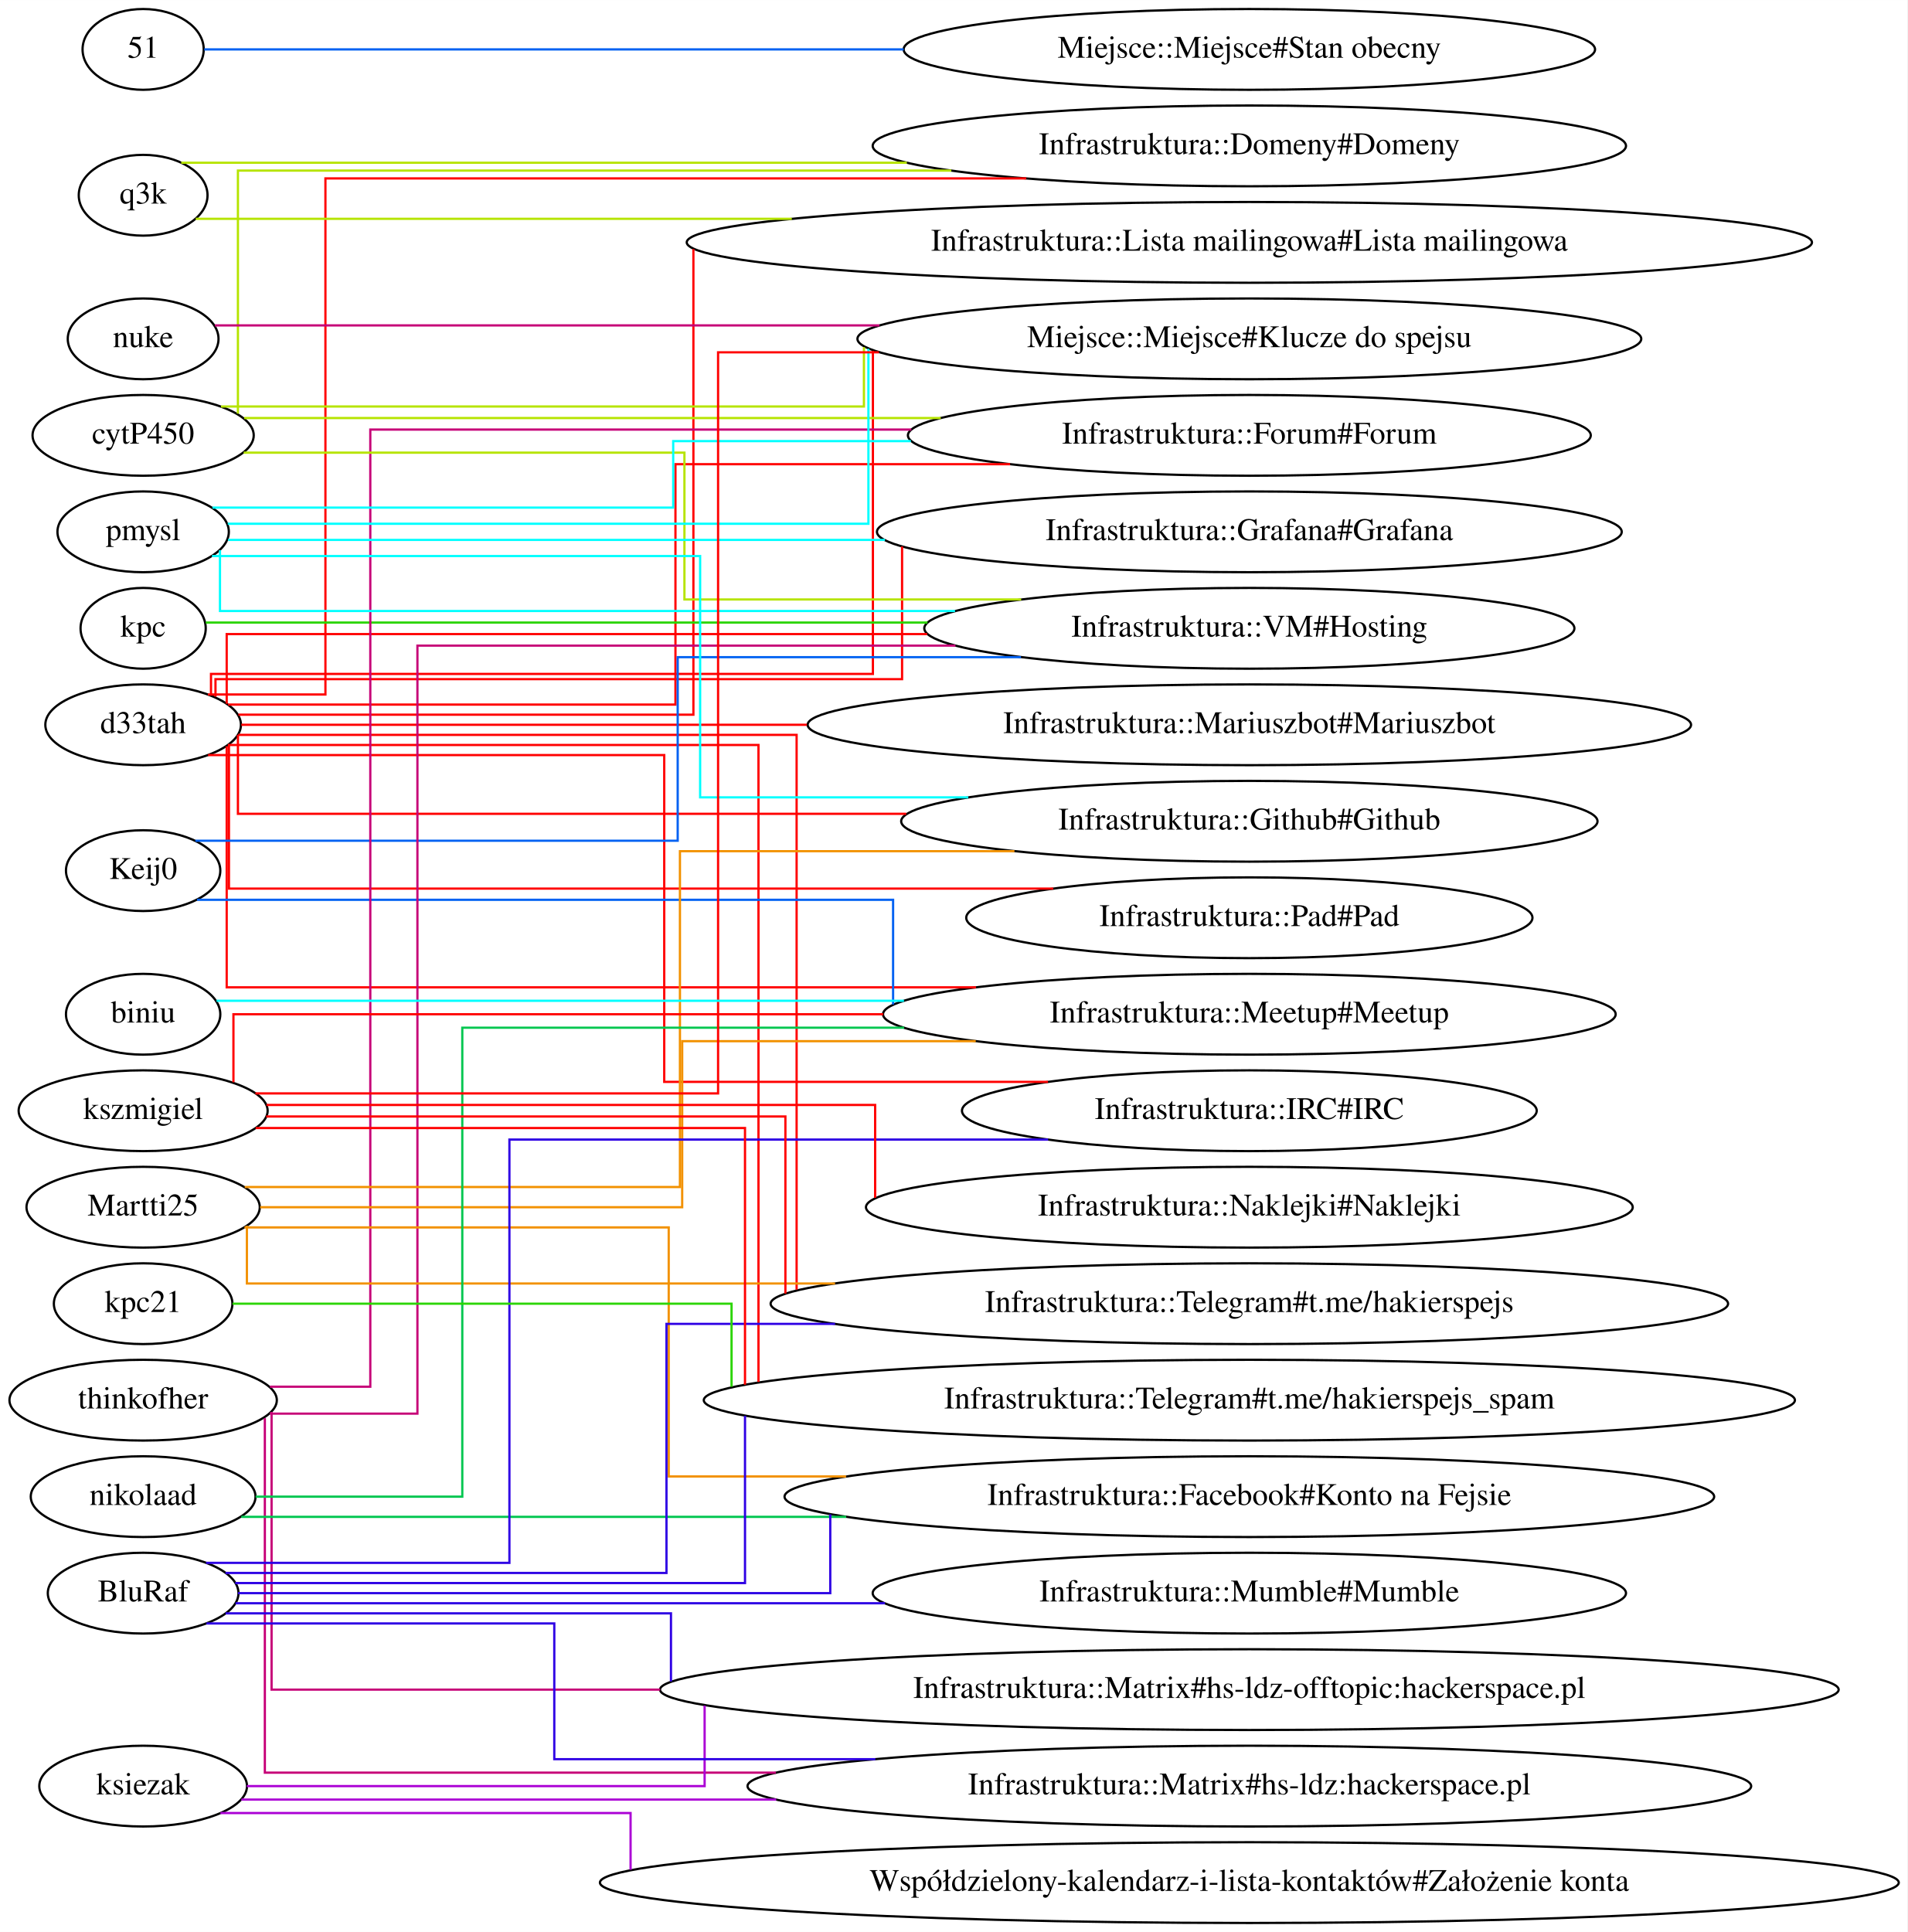
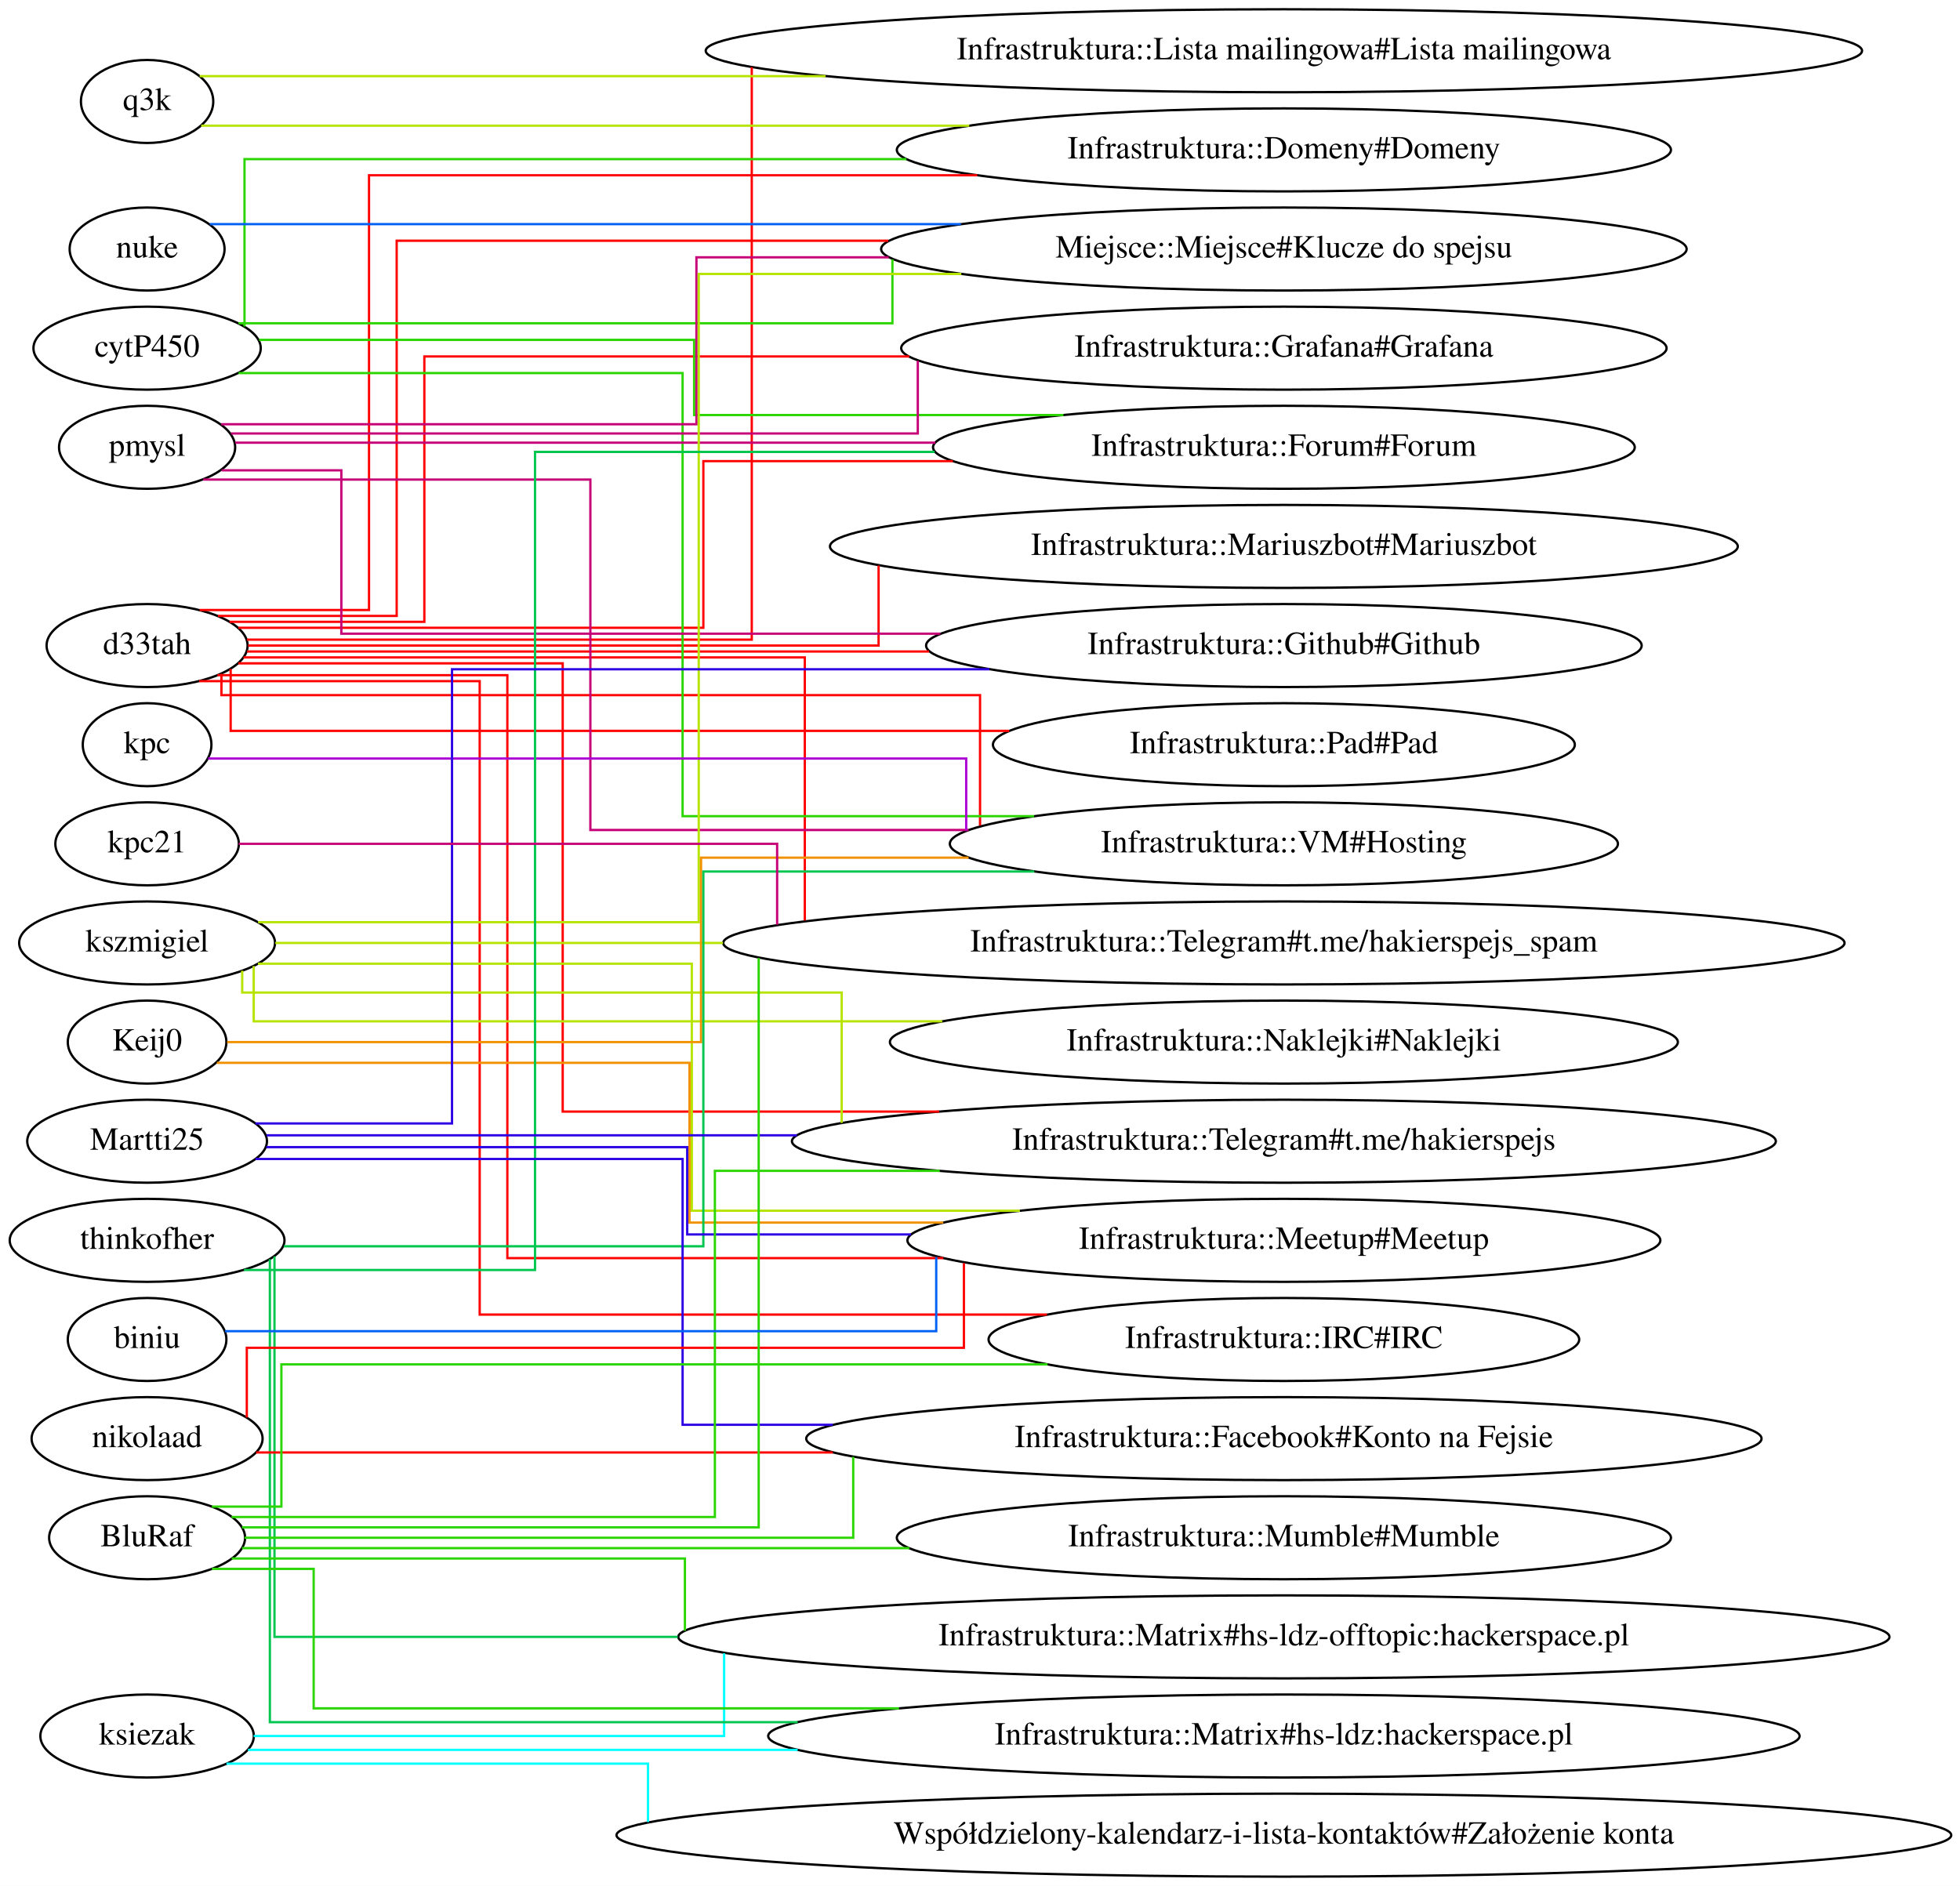
- <svg xmlns="http://www.w3.org/2000/svg" width="850pt" height="861pt" viewBox="0.00 0.00 850.04 861.00">
-   <g id="graph0" class="graph" transform="scale(1 1) rotate(0) translate(4 857)">
-     <polygon fill="#ffffff" stroke="transparent" points="-4,4 -4,-857 846.038,-857 846.038,4 -4,4" />
+ <svg xmlns="http://www.w3.org/2000/svg" width="850pt" height="818pt" viewBox="0.00 0.00 850.04 818.00">
+   <g id="graph0" class="graph" transform="scale(1 1) rotate(0) translate(4 814)">
+     <polygon fill="#ffffff" stroke="transparent" points="-4,4 -4,-814 846.038,-814 846.038,4 -4,4" />
    <g id="node1" class="node">
      <ellipse fill="none" stroke="#000000" cx="59.795" cy="-534" rx="43.592" ry="18" />
      <text text-anchor="middle" x="59.795" y="-530.3" font-family="Times,serif" font-size="14.00" fill="#000000">d33tah</text>
    </g>
    <g id="node2" class="node">
-       <ellipse fill="none" stroke="#000000" cx="552.814" cy="-448" rx="126.178" ry="18" />
-       <text text-anchor="middle" x="552.814" y="-444.3" font-family="Times,serif" font-size="14.00" fill="#000000">Infrastruktura::Pad#Pad</text>
+       <ellipse fill="none" stroke="#000000" cx="552.814" cy="-620" rx="152.173" ry="18" />
+       <text text-anchor="middle" x="552.814" y="-616.3" font-family="Times,serif" font-size="14.00" fill="#000000">Infrastruktura::Forum#Forum</text>
    </g>
    <g id="edge1" class="edge">
-       <path fill="none" stroke="#ff0000" d="M98.038,-525.339C98.038,-506.002 98.038,-461 98.038,-461 98.038,-461 333.295,-461 465.398,-461" />
+       <path fill="none" stroke="#ff0000" d="M99.361,-541.714C167.801,-541.714 301.038,-541.714 301.038,-541.714 301.038,-541.714 301.038,-614 301.038,-614 301.038,-614 352.733,-614 409.275,-614" />
    </g>
    <g id="node3" class="node">
-       <ellipse fill="none" stroke="#000000" cx="552.814" cy="-405" rx="163.271" ry="18" />
-       <text text-anchor="middle" x="552.814" y="-401.3" font-family="Times,serif" font-size="14.00" fill="#000000">Infrastruktura::Meetup#Meetup</text>
+       <ellipse fill="none" stroke="#000000" cx="552.814" cy="-405" rx="243.157" ry="18" />
+       <text text-anchor="middle" x="552.814" y="-401.3" font-family="Times,serif" font-size="14.00" fill="#000000">Infrastruktura::Telegram#t.me/hakierspejs_spam</text>
    </g>
    <g id="edge2" class="edge">
-       <path fill="none" stroke="#ff0000" d="M97.038,-524.425C97.038,-496.482 97.038,-417 97.038,-417 97.038,-417 295.962,-417 430.974,-417" />
+       <path fill="none" stroke="#ff0000" d="M101.577,-528.857C180.806,-528.857 345.038,-528.857 345.038,-528.857 345.038,-528.857 345.038,-443.917 345.038,-414.719" />
    </g>
    <g id="node4" class="node">
-       <ellipse fill="none" stroke="#000000" cx="552.814" cy="-792" rx="167.87" ry="18" />
-       <text text-anchor="middle" x="552.814" y="-788.3" font-family="Times,serif" font-size="14.00" fill="#000000">Infrastruktura::Domeny#Domeny</text>
+       <ellipse fill="none" stroke="#000000" cx="552.814" cy="-319" rx="213.362" ry="18" />
+       <text text-anchor="middle" x="552.814" y="-315.3" font-family="Times,serif" font-size="14.00" fill="#000000">Infrastruktura::Telegram#t.me/hakierspejs</text>
    </g>
    <g id="edge3" class="edge">
-       <path fill="none" stroke="#ff0000" d="M88.667,-547.5C112.019,-547.5 141.038,-547.5 141.038,-547.5 141.038,-547.5 141.038,-777.5 141.038,-777.5 141.038,-777.5 331.542,-777.5 453.397,-777.5" />
+       <path fill="none" stroke="#ff0000" d="M99.35,-526.286C152.407,-526.286 240.038,-526.286 240.038,-526.286 240.038,-526.286 240.038,-331.857 240.038,-331.857 240.038,-331.857 322.881,-331.857 403.296,-331.857" />
    </g>
    <g id="node5" class="node">
-       <ellipse fill="none" stroke="#000000" cx="552.814" cy="-362" rx="128.077" ry="18" />
-       <text text-anchor="middle" x="552.814" y="-358.3" font-family="Times,serif" font-size="14.00" fill="#000000">Infrastruktura::IRC#IRC</text>
+       <ellipse fill="none" stroke="#000000" cx="552.814" cy="-276" rx="163.271" ry="18" />
+       <text text-anchor="middle" x="552.814" y="-272.3" font-family="Times,serif" font-size="14.00" fill="#000000">Infrastruktura::Meetup#Meetup</text>
    </g>
    <g id="edge4" class="edge">
-       <path fill="none" stroke="#ff0000" d="M88.739,-520.5C150.996,-520.5 292.038,-520.5 292.038,-520.5 292.038,-520.5 292.038,-374.857 292.038,-374.857 292.038,-374.857 387.636,-374.857 463.07,-374.857" />
+       <path fill="none" stroke="#ff0000" d="M90.291,-521.143C135.761,-521.143 216.038,-521.143 216.038,-521.143 216.038,-521.143 216.038,-268.286 216.038,-268.286 216.038,-268.286 314.612,-268.286 405.099,-268.286" />
    </g>
    <g id="node6" class="node">
-       <ellipse fill="none" stroke="#000000" cx="552.814" cy="-663" rx="152.173" ry="18" />
-       <text text-anchor="middle" x="552.814" y="-659.3" font-family="Times,serif" font-size="14.00" fill="#000000">Infrastruktura::Forum#Forum</text>
-     </g>
-     <g id="edge5" class="edge">
-       <path fill="none" stroke="#ff0000" d="M97.649,-543C164.629,-543 297.038,-543 297.038,-543 297.038,-543 297.038,-650.143 297.038,-650.143 297.038,-650.143 376.012,-650.143 446.194,-650.143" />
-     </g>
-     <g id="node7" class="node">
-       <ellipse fill="none" stroke="#000000" cx="552.814" cy="-276" rx="213.362" ry="18" />
-       <text text-anchor="middle" x="552.814" y="-272.3" font-family="Times,serif" font-size="14.00" fill="#000000">Infrastruktura::Telegram#t.me/hakierspejs</text>
-     </g>
-     <g id="edge6" class="edge">
-       <path fill="none" stroke="#ff0000" d="M102.144,-529.5C182.92,-529.5 351.038,-529.5 351.038,-529.5 351.038,-529.5 351.038,-321.303 351.038,-282.266" />
-     </g>
-     <g id="node8" class="node">
-       <ellipse fill="none" stroke="#000000" cx="552.814" cy="-620" rx="165.971" ry="18" />
-       <text text-anchor="middle" x="552.814" y="-616.3" font-family="Times,serif" font-size="14.00" fill="#000000">Infrastruktura::Grafana#Grafana</text>
-     </g>
-     <g id="edge7" class="edge">
-       <path fill="none" stroke="#ff0000" d="M92.038,-546.53C92.038,-550.714 92.038,-554.333 92.038,-554.333 92.038,-554.333 398.038,-554.333 398.038,-554.333 398.038,-554.333 398.038,-596.854 398.038,-613.464" />
-     </g>
-     <g id="node9" class="node">
-       <ellipse fill="none" stroke="#000000" cx="552.814" cy="-233" rx="243.157" ry="18" />
-       <text text-anchor="middle" x="552.814" y="-229.3" font-family="Times,serif" font-size="14.00" fill="#000000">Infrastruktura::Telegram#t.me/hakierspejs_spam</text>
-     </g>
-     <g id="edge8" class="edge">
-       <path fill="none" stroke="#ff0000" d="M97.639,-525C172.871,-525 334.038,-525 334.038,-525 334.038,-525 334.038,-288.275 334.038,-241.114" />
-     </g>
-     <g id="node10" class="node">
-       <ellipse fill="none" stroke="#000000" cx="552.814" cy="-491" rx="155.173" ry="18" />
-       <text text-anchor="middle" x="552.814" y="-487.3" font-family="Times,serif" font-size="14.00" fill="#000000">Infrastruktura::Github#Github</text>
-     </g>
-     <g id="edge9" class="edge">
-       <path fill="none" stroke="#ff0000" d="M102.038,-529.45C102.038,-519.031 102.038,-494.333 102.038,-494.333 102.038,-494.333 269.16,-494.333 399.887,-494.333" />
-     </g>
-     <g id="node11" class="node">
-       <ellipse fill="none" stroke="#000000" cx="552.814" cy="-577" rx="144.874" ry="18" />
-       <text text-anchor="middle" x="552.814" y="-573.3" font-family="Times,serif" font-size="14.00" fill="#000000">Infrastruktura::VM#Hosting</text>
-     </g>
-     <g id="edge10" class="edge">
-       <path fill="none" stroke="#ff0000" d="M97.038,-543.377C97.038,-555.32 97.038,-574.429 97.038,-574.429 97.038,-574.429 275.632,-574.429 409.229,-574.429" />
-     </g>
-     <g id="node12" class="node">
-       <ellipse fill="none" stroke="#000000" cx="552.814" cy="-749" rx="250.756" ry="18" />
-       <text text-anchor="middle" x="552.814" y="-745.3" font-family="Times,serif" font-size="14.00" fill="#000000">Infrastruktura::Lista mailingowa#Lista mailingowa</text>
-     </g>
-     <g id="edge11" class="edge">
-       <path fill="none" stroke="#ff0000" d="M102.233,-538.5C172.425,-538.5 305.038,-538.5 305.038,-538.5 305.038,-538.5 305.038,-720.439 305.038,-746.024" />
-     </g>
-     <g id="node13" class="node">
-       <ellipse fill="none" stroke="#000000" cx="552.814" cy="-534" rx="196.865" ry="18" />
-       <text text-anchor="middle" x="552.814" y="-530.3" font-family="Times,serif" font-size="14.00" fill="#000000">Infrastruktura::Mariuszbot#Mariuszbot</text>
-     </g>
-     <g id="edge12" class="edge">
-       <path fill="none" stroke="#ff0000" d="M103.547,-534C160.224,-534 262.783,-534 355.615,-534" />
-     </g>
-     <g id="node14" class="node">
      <ellipse fill="none" stroke="#000000" cx="552.814" cy="-706" rx="174.669" ry="18" />
      <text text-anchor="middle" x="552.814" y="-702.3" font-family="Times,serif" font-size="14.00" fill="#000000">Miejsce::Miejsce#Klucze do spejsu</text>
    </g>
+     <g id="edge5" class="edge">
+       <path fill="none" stroke="#ff0000" d="M90.523,-546.857C122.525,-546.857 168.038,-546.857 168.038,-546.857 168.038,-546.857 168.038,-709.6 168.038,-709.6 168.038,-709.6 278.637,-709.6 381.244,-709.6" />
+     </g>
+     <g id="node7" class="node">
+       <ellipse fill="none" stroke="#000000" cx="552.814" cy="-233" rx="128.077" ry="18" />
+       <text text-anchor="middle" x="552.814" y="-229.3" font-family="Times,serif" font-size="14.00" fill="#000000">Infrastruktura::IRC#IRC</text>
+     </g>
+     <g id="edge6" class="edge">
+       <path fill="none" stroke="#ff0000" d="M82.333,-518.571C122.901,-518.571 204.038,-518.571 204.038,-518.571 204.038,-518.571 204.038,-243.8 204.038,-243.8 204.038,-243.8 347.176,-243.8 450.056,-243.8" />
+     </g>
+     <g id="node8" class="node">
+       <ellipse fill="none" stroke="#000000" cx="552.814" cy="-749" rx="167.87" ry="18" />
+       <text text-anchor="middle" x="552.814" y="-745.3" font-family="Times,serif" font-size="14.00" fill="#000000">Infrastruktura::Domeny#Domeny</text>
+     </g>
+     <g id="edge7" class="edge">
+       <path fill="none" stroke="#ff0000" d="M82.603,-549.429C111.064,-549.429 156.038,-549.429 156.038,-549.429 156.038,-549.429 156.038,-738 156.038,-738 156.038,-738 304.559,-738 419.865,-738" />
+     </g>
+     <g id="node9" class="node">
+       <ellipse fill="none" stroke="#000000" cx="552.814" cy="-491" rx="126.178" ry="18" />
+       <text text-anchor="middle" x="552.814" y="-487.3" font-family="Times,serif" font-size="14.00" fill="#000000">Infrastruktura::Pad#Pad</text>
+     </g>
+     <g id="edge8" class="edge">
+       <path fill="none" stroke="#ff0000" d="M96.038,-523.89C96.038,-512.935 96.038,-497 96.038,-497 96.038,-497 298.356,-497 433.696,-497" />
+     </g>
+     <g id="node10" class="node">
+       <ellipse fill="none" stroke="#000000" cx="552.814" cy="-792" rx="250.756" ry="18" />
+       <text text-anchor="middle" x="552.814" y="-788.3" font-family="Times,serif" font-size="14.00" fill="#000000">Infrastruktura::Lista mailingowa#Lista mailingowa</text>
+     </g>
+     <g id="edge9" class="edge">
+       <path fill="none" stroke="#ff0000" d="M103.099,-536.571C177.583,-536.571 322.038,-536.571 322.038,-536.571 322.038,-536.571 322.038,-743.648 322.038,-784.902" />
+     </g>
+     <g id="node11" class="node">
+       <ellipse fill="none" stroke="#000000" cx="552.814" cy="-534" rx="155.173" ry="18" />
+       <text text-anchor="middle" x="552.814" y="-530.3" font-family="Times,serif" font-size="14.00" fill="#000000">Infrastruktura::Github#Github</text>
+     </g>
+     <g id="edge10" class="edge">
+       <path fill="none" stroke="#ff0000" d="M103.115,-531.429C168.672,-531.429 296.316,-531.429 398.915,-531.429" />
+     </g>
+     <g id="node12" class="node">
+       <ellipse fill="none" stroke="#000000" cx="552.814" cy="-663" rx="165.971" ry="18" />
+       <text text-anchor="middle" x="552.814" y="-659.3" font-family="Times,serif" font-size="14.00" fill="#000000">Infrastruktura::Grafana#Grafana</text>
+     </g>
+     <g id="edge11" class="edge">
+       <path fill="none" stroke="#ff0000" d="M95.546,-544.286C130.991,-544.286 180.038,-544.286 180.038,-544.286 180.038,-544.286 180.038,-659.4 180.038,-659.4 180.038,-659.4 289.938,-659.4 390.393,-659.4" />
+     </g>
+     <g id="node13" class="node">
+       <ellipse fill="none" stroke="#000000" cx="552.814" cy="-448" rx="144.874" ry="18" />
+       <text text-anchor="middle" x="552.814" y="-444.3" font-family="Times,serif" font-size="14.00" fill="#000000">Infrastruktura::VM#Hosting</text>
+     </g>
+     <g id="edge12" class="edge">
+       <path fill="none" stroke="#ff0000" d="M92.038,-521.743C92.038,-516.914 92.038,-512.5 92.038,-512.5 92.038,-512.5 421.038,-512.5 421.038,-512.5 421.038,-512.5 421.038,-473.132 421.038,-455.909" />
+     </g>
+     <g id="node14" class="node">
+       <ellipse fill="none" stroke="#000000" cx="552.814" cy="-577" rx="196.865" ry="18" />
+       <text text-anchor="middle" x="552.814" y="-573.3" font-family="Times,serif" font-size="14.00" fill="#000000">Infrastruktura::Mariuszbot#Mariuszbot</text>
+     </g>
    <g id="edge13" class="edge">
-       <path fill="none" stroke="#ff0000" d="M90.038,-547.185C90.038,-552.172 90.038,-556.667 90.038,-556.667 90.038,-556.667 385.038,-556.667 385.038,-556.667 385.038,-556.667 385.038,-674.083 385.038,-700.685" />
+       <path fill="none" stroke="#ff0000" d="M103.573,-534C190.601,-534 377.038,-534 377.038,-534 377.038,-534 377.038,-556.214 377.038,-568.709" />
    </g>
    <g id="node15" class="node">
-       <ellipse fill="none" stroke="#000000" cx="59.795" cy="-577" rx="27.895" ry="18" />
-       <text text-anchor="middle" x="59.795" y="-573.3" font-family="Times,serif" font-size="14.00" fill="#000000">kpc</text>
+       <ellipse fill="none" stroke="#000000" cx="59.795" cy="-663" rx="49.291" ry="18" />
+       <text text-anchor="middle" x="59.795" y="-659.3" font-family="Times,serif" font-size="14.00" fill="#000000">cytP450</text>
+     </g>
+     <g id="edge16" class="edge">
+       <path fill="none" stroke="#2bd500" d="M108.377,-666.6C177.786,-666.6 297.038,-666.6 297.038,-666.6 297.038,-666.6 297.038,-634 297.038,-634 297.038,-634 384.559,-634 457.209,-634" />
    </g>
    <g id="edge14" class="edge">
-       <path fill="none" stroke="#2bd500" d="M87.714,-579.571C148.519,-579.571 296.511,-579.571 409.361,-579.571" />
+       <path fill="none" stroke="#2bd500" d="M99.431,-673.8C185.746,-673.8 383.038,-673.8 383.038,-673.8 383.038,-673.8 383.038,-692.675 383.038,-701.523" />
+     </g>
+     <g id="edge17" class="edge">
+       <path fill="none" stroke="#2bd500" d="M102.038,-672.406C102.038,-693.945 102.038,-745 102.038,-745 102.038,-745 260.171,-745 389.117,-745" />
+     </g>
+     <g id="edge15" class="edge">
+       <path fill="none" stroke="#2bd500" d="M99.455,-652.2C165.786,-652.2 292.038,-652.2 292.038,-652.2 292.038,-652.2 292.038,-460 292.038,-460 292.038,-460 372.839,-460 444.487,-460" />
    </g>
    <g id="node16" class="node">
-       <ellipse fill="none" stroke="#000000" cx="59.795" cy="-469" rx="34.394" ry="18" />
-       <text text-anchor="middle" x="59.795" y="-465.3" font-family="Times,serif" font-size="14.00" fill="#000000">Keij0</text>
-     </g>
-     <g id="edge16" class="edge">
-       <path fill="none" stroke="#0061f2" d="M83.833,-456C160.472,-456 394.038,-456 394.038,-456 394.038,-456 394.038,-421.682 394.038,-409.348" />
-     </g>
-     <g id="edge15" class="edge">
-       <path fill="none" stroke="#0061f2" d="M83.072,-482.333C143.02,-482.333 298.038,-482.333 298.038,-482.333 298.038,-482.333 298.038,-564.143 298.038,-564.143 298.038,-564.143 380.056,-564.143 451.021,-564.143" />
+       <ellipse fill="none" stroke="#000000" cx="59.795" cy="-706" rx="33.595" ry="18" />
+       <text text-anchor="middle" x="59.795" y="-702.3" font-family="Times,serif" font-size="14.00" fill="#000000">nuke</text>
+     </g>
+     <g id="edge18" class="edge">
+       <path fill="none" stroke="#0061f2" d="M87.004,-716.8C147.968,-716.8 299.076,-716.8 412.776,-716.8" />
    </g>
    <g id="node17" class="node">
-       <ellipse fill="none" stroke="#000000" cx="59.795" cy="-233" rx="59.59" ry="18" />
-       <text text-anchor="middle" x="59.795" y="-229.3" font-family="Times,serif" font-size="14.00" fill="#000000">thinkofher</text>
-     </g>
-     <g id="edge17" class="edge">
-       <path fill="none" stroke="#c60077" d="M116.337,-239C139.528,-239 161.038,-239 161.038,-239 161.038,-239 161.038,-665.571 161.038,-665.571 161.038,-665.571 291.76,-665.571 402.183,-665.571" />
-     </g>
-     <g id="edge18" class="edge">
-       <path fill="none" stroke="#c60077" d="M116.265,-227C148.295,-227 182.038,-227 182.038,-227 182.038,-227 182.038,-569.286 182.038,-569.286 182.038,-569.286 315.127,-569.286 421.831,-569.286" />
+       <ellipse fill="none" stroke="#000000" cx="59.795" cy="-620" rx="38.194" ry="18" />
+       <text text-anchor="middle" x="59.795" y="-616.3" font-family="Times,serif" font-size="14.00" fill="#000000">pmysl</text>
+     </g>
+     <g id="edge19" class="edge">
+       <path fill="none" stroke="#c60077" d="M98.071,-622C162.494,-622 295.913,-622 401.658,-622" />
+     </g>
+     <g id="edge20" class="edge">
+       <path fill="none" stroke="#c60077" d="M91.925,-630C156.956,-630 298.038,-630 298.038,-630 298.038,-630 298.038,-702.4 298.038,-702.4 298.038,-702.4 335.374,-702.4 381.461,-702.4" />
+     </g>
+     <g id="edge21" class="edge">
+       <path fill="none" stroke="#c60077" d="M92.124,-610C115.882,-610 144.038,-610 144.038,-610 144.038,-610 144.038,-539.143 144.038,-539.143 144.038,-539.143 286.965,-539.143 403.791,-539.143" />
+     </g>
+     <g id="edge22" class="edge">
+       <path fill="none" stroke="#c60077" d="M96.201,-626C182.829,-626 394.038,-626 394.038,-626 394.038,-626 394.038,-647.248 394.038,-657.54" />
+     </g>
+     <g id="edge23" class="edge">
+       <path fill="none" stroke="#c60077" d="M84.142,-606C135.872,-606 252.038,-606 252.038,-606 252.038,-606 252.038,-454 252.038,-454 252.038,-454 336.613,-454 416.067,-454" />
    </g>
    <g id="node18" class="node">
+       <ellipse fill="none" stroke="#000000" cx="59.795" cy="-405" rx="55.491" ry="18" />
+       <text text-anchor="middle" x="59.795" y="-401.3" font-family="Times,serif" font-size="14.00" fill="#000000">kszmigiel</text>
+     </g>
+     <g id="edge28" class="edge">
+       <path fill="none" stroke="#b6e400" d="M115.392,-405C163.554,-405 236.769,-405 309.6,-405" />
+     </g>
+     <g id="edge25" class="edge">
+       <path fill="none" stroke="#b6e400" d="M101.038,-392.993C101.038,-388.068 101.038,-383.5 101.038,-383.5 101.038,-383.5 361.038,-383.5 361.038,-383.5 361.038,-383.5 361.038,-344.132 361.038,-326.909" />
+     </g>
+     <g id="edge26" class="edge">
+       <path fill="none" stroke="#b6e400" d="M107.887,-396C176.961,-396 296.038,-396 296.038,-396 296.038,-396 296.038,-288.857 296.038,-288.857 296.038,-288.857 369.845,-288.857 438.319,-288.857" />
+     </g>
+     <g id="edge27" class="edge">
+       <path fill="none" stroke="#b6e400" d="M107.921,-414C177.784,-414 299.038,-414 299.038,-414 299.038,-414 299.038,-695.2 299.038,-695.2 299.038,-695.2 354.104,-695.2 412.935,-695.2" />
+     </g>
+     <g id="node19" class="node">
+       <ellipse fill="none" stroke="#000000" cx="552.814" cy="-362" rx="170.87" ry="18" />
+       <text text-anchor="middle" x="552.814" y="-358.3" font-family="Times,serif" font-size="14.00" fill="#000000">Infrastruktura::Naklejki#Naklejki</text>
+     </g>
+     <g id="edge24" class="edge">
+       <path fill="none" stroke="#b6e400" d="M106.038,-394.983C106.038,-384.954 106.038,-371 106.038,-371 106.038,-371 274.612,-371 404.664,-371" />
+     </g>
+     <g id="node20" class="node">
+       <ellipse fill="none" stroke="#000000" cx="59.795" cy="-61" rx="46.292" ry="18" />
+       <text text-anchor="middle" x="59.795" y="-57.3" font-family="Times,serif" font-size="14.00" fill="#000000">ksiezak</text>
+     </g>
+     <g id="node21" class="node">
+       <ellipse fill="none" stroke="#000000" cx="552.814" cy="-18" rx="289.449" ry="18" />
+       <text text-anchor="middle" x="552.814" y="-14.3" font-family="Times,serif" font-size="14.00" fill="#000000">Współdzielony-kalendarz-i-lista-kontaktów#Założenie konta</text>
+     </g>
+     <g id="edge29" class="edge">
+       <path fill="none" stroke="#00ffff" d="M94.218,-49C155.474,-49 277.038,-49 277.038,-49 277.038,-49 277.038,-32.635 277.038,-23.686" />
+     </g>
+     <g id="node22" class="node">
      <ellipse fill="none" stroke="#000000" cx="552.814" cy="-104" rx="262.653" ry="18" />
      <text text-anchor="middle" x="552.814" y="-100.3" font-family="Times,serif" font-size="14.00" fill="#000000">Infrastruktura::Matrix#hs-ldz-offtopic:hackerspace.pl</text>
    </g>
-     <g id="edge19" class="edge">
-       <path fill="none" stroke="#c60077" d="M117.038,-227.783C117.038,-203.649 117.038,-104 117.038,-104 117.038,-104 198.045,-104 290.207,-104" />
-     </g>
-     <g id="node19" class="node">
+     <g id="edge30" class="edge">
+       <path fill="none" stroke="#00ffff" d="M105.985,-61C178.291,-61 310.038,-61 310.038,-61 310.038,-61 310.038,-84.686 310.038,-96.899" />
+     </g>
+     <g id="node23" class="node">
      <ellipse fill="none" stroke="#000000" cx="552.814" cy="-61" rx="223.66" ry="18" />
      <text text-anchor="middle" x="552.814" y="-57.3" font-family="Times,serif" font-size="14.00" fill="#000000">Infrastruktura::Matrix#hs-ldz:hackerspace.pl</text>
    </g>
-     <g id="edge20" class="edge">
-       <path fill="none" stroke="#c60077" d="M114.038,-224.994C114.038,-191.834 114.038,-67 114.038,-67 114.038,-67 229.373,-67 341.78,-67" />
-     </g>
-     <g id="node20" class="node">
-       <ellipse fill="none" stroke="#000000" cx="59.795" cy="-663" rx="49.291" ry="18" />
-       <text text-anchor="middle" x="59.795" y="-659.3" font-family="Times,serif" font-size="14.00" fill="#000000">cytP450</text>
-     </g>
-     <g id="edge23" class="edge">
-       <path fill="none" stroke="#b6e400" d="M102.038,-672.656C102.038,-700.838 102.038,-781 102.038,-781 102.038,-781 287.037,-781 420.004,-781" />
-     </g>
-     <g id="edge21" class="edge">
-       <path fill="none" stroke="#b6e400" d="M104.854,-670.714C174.503,-670.714 311.138,-670.714 415.282,-670.714" />
-     </g>
-     <g id="edge22" class="edge">
-       <path fill="none" stroke="#b6e400" d="M104.605,-655.286C174.371,-655.286 301.038,-655.286 301.038,-655.286 301.038,-655.286 301.038,-589.857 301.038,-589.857 301.038,-589.857 381.256,-589.857 451.133,-589.857" />
-     </g>
-     <g id="edge24" class="edge">
-       <path fill="none" stroke="#b6e400" d="M94.479,-675.857C177.545,-675.857 381.038,-675.857 381.038,-675.857 381.038,-675.857 381.038,-694.255 381.038,-702.304" />
-     </g>
-     <g id="node21" class="node">
-       <ellipse fill="none" stroke="#000000" cx="59.795" cy="-620" rx="38.194" ry="18" />
-       <text text-anchor="middle" x="59.795" y="-616.3" font-family="Times,serif" font-size="14.00" fill="#000000">pmysl</text>
-     </g>
-     <g id="edge25" class="edge">
-       <path fill="none" stroke="#00ffff" d="M90.679,-630.8C154.716,-630.8 296.038,-630.8 296.038,-630.8 296.038,-630.8 296.038,-660.429 296.038,-660.429 296.038,-660.429 346.068,-660.429 401.961,-660.429" />
-     </g>
-     <g id="edge26" class="edge">
-       <path fill="none" stroke="#00ffff" d="M97.662,-616.4C159.67,-616.4 286.373,-616.4 390.386,-616.4" />
-     </g>
-     <g id="edge27" class="edge">
-       <path fill="none" stroke="#00ffff" d="M90.483,-609.2C156.901,-609.2 308.038,-609.2 308.038,-609.2 308.038,-609.2 308.038,-501.667 308.038,-501.667 308.038,-501.667 367.335,-501.667 427.558,-501.667" />
-     </g>
-     <g id="edge28" class="edge">
-       <path fill="none" stroke="#00ffff" d="M94.038,-611.816C94.038,-601.392 94.038,-584.714 94.038,-584.714 94.038,-584.714 286.07,-584.714 421.654,-584.714" />
-     </g>
-     <g id="edge29" class="edge">
-       <path fill="none" stroke="#00ffff" d="M97.507,-623.6C182.775,-623.6 383.038,-623.6 383.038,-623.6 383.038,-623.6 383.038,-684.455 383.038,-701.57" />
-     </g>
-     <g id="node22" class="node">
-       <ellipse fill="none" stroke="#000000" cx="59.795" cy="-61" rx="46.292" ry="18" />
-       <text text-anchor="middle" x="59.795" y="-57.3" font-family="Times,serif" font-size="14.00" fill="#000000">ksiezak</text>
-     </g>
-     <g id="edge30" class="edge">
-       <path fill="none" stroke="#ab00d5" d="M105.985,-61C178.291,-61 310.038,-61 310.038,-61 310.038,-61 310.038,-84.686 310.038,-96.899" />
-     </g>
    <g id="edge31" class="edge">
-       <path fill="none" stroke="#ab00d5" d="M103.547,-55C157.455,-55 252.872,-55 341.946,-55" />
-     </g>
-     <g id="node23" class="node">
-       <ellipse fill="none" stroke="#000000" cx="552.814" cy="-18" rx="289.449" ry="18" />
-       <text text-anchor="middle" x="552.814" y="-14.3" font-family="Times,serif" font-size="14.00" fill="#000000">Współdzielony-kalendarz-i-lista-kontaktów#Założenie konta</text>
+       <path fill="none" stroke="#00ffff" d="M103.547,-55C157.455,-55 252.872,-55 341.946,-55" />
+     </g>
+     <g id="node24" class="node">
+       <ellipse fill="none" stroke="#000000" cx="59.795" cy="-491" rx="27.895" ry="18" />
+       <text text-anchor="middle" x="59.795" y="-487.3" font-family="Times,serif" font-size="14.00" fill="#000000">kpc</text>
    </g>
    <g id="edge32" class="edge">
-       <path fill="none" stroke="#ab00d5" d="M94.218,-49C155.474,-49 277.038,-49 277.038,-49 277.038,-49 277.038,-32.635 277.038,-23.686" />
-     </g>
-     <g id="node24" class="node">
+       <path fill="none" stroke="#ab00d5" d="M86.206,-485C168.534,-485 415.038,-485 415.038,-485 415.038,-485 415.038,-464.188 415.038,-453.781" />
+     </g>
+     <g id="node25" class="node">
+       <ellipse fill="none" stroke="#000000" cx="59.795" cy="-362" rx="34.394" ry="18" />
+       <text text-anchor="middle" x="59.795" y="-358.3" font-family="Times,serif" font-size="14.00" fill="#000000">Keij0</text>
+     </g>
+     <g id="edge33" class="edge">
+       <path fill="none" stroke="#f29100" d="M90.067,-353C153.602,-353 295.038,-353 295.038,-353 295.038,-353 295.038,-283.714 295.038,-283.714 295.038,-283.714 347.51,-283.714 405.106,-283.714" />
+     </g>
+     <g id="edge34" class="edge">
+       <path fill="none" stroke="#f29100" d="M94.472,-362C161.002,-362 300.038,-362 300.038,-362 300.038,-362 300.038,-442 300.038,-442 300.038,-442 356.509,-442 416.068,-442" />
+     </g>
+     <g id="node26" class="node">
+       <ellipse fill="none" stroke="#000000" cx="59.795" cy="-276" rx="59.59" ry="18" />
+       <text text-anchor="middle" x="59.795" y="-272.3" font-family="Times,serif" font-size="14.00" fill="#000000">thinkofher</text>
+     </g>
+     <g id="edge37" class="edge">
+       <path fill="none" stroke="#00c64f" d="M101.816,-263.143C151.648,-263.143 228.038,-263.143 228.038,-263.143 228.038,-263.143 228.038,-618 228.038,-618 228.038,-618 316.691,-618 401.361,-618" />
+     </g>
+     <g id="edge35" class="edge">
+       <path fill="none" stroke="#00c64f" d="M119.118,-273.429C190.548,-273.429 301.038,-273.429 301.038,-273.429 301.038,-273.429 301.038,-436 301.038,-436 301.038,-436 376.337,-436 444.577,-436" />
+     </g>
+     <g id="edge36" class="edge">
+       <path fill="none" stroke="#00c64f" d="M115.038,-269.044C115.038,-236.866 115.038,-104 115.038,-104 115.038,-104 196.971,-104 289.946,-104" />
+     </g>
+     <g id="edge38" class="edge">
+       <path fill="none" stroke="#00c64f" d="M113.038,-267.807C113.038,-229.166 113.038,-67 113.038,-67 113.038,-67 229.077,-67 341.942,-67" />
+     </g>
+     <g id="node27" class="node">
      <ellipse fill="none" stroke="#000000" cx="59.795" cy="-319" rx="51.991" ry="18" />
      <text text-anchor="middle" x="59.795" y="-315.3" font-family="Times,serif" font-size="14.00" fill="#000000">Martti25</text>
    </g>
-     <g id="edge34" class="edge">
-       <path fill="none" stroke="#f29100" d="M111.924,-319C182.581,-319 300.038,-319 300.038,-319 300.038,-319 300.038,-393 300.038,-393 300.038,-393 366.229,-393 430.868,-393" />
-     </g>
-     <g id="edge35" class="edge">
-       <path fill="none" stroke="#f29100" d="M106.038,-310.769C106.038,-300.707 106.038,-285 106.038,-285 106.038,-285 245.201,-285 368.191,-285" />
-     </g>
-     <g id="edge33" class="edge">
-       <path fill="none" stroke="#f29100" d="M105.076,-328C174.435,-328 299.038,-328 299.038,-328 299.038,-328 299.038,-477.667 299.038,-477.667 299.038,-477.667 378.223,-477.667 448.128,-477.667" />
-     </g>
-     <g id="node25" class="node">
+     <g id="edge39" class="edge">
+       <path fill="none" stroke="#2e00e4" d="M111.624,-321.571C166.571,-321.571 256.947,-321.571 341.64,-321.571" />
+     </g>
+     <g id="edge40" class="edge">
+       <path fill="none" stroke="#2e00e4" d="M111.49,-316.429C180.473,-316.429 294.038,-316.429 294.038,-316.429 294.038,-316.429 294.038,-278.571 294.038,-278.571 294.038,-278.571 338.824,-278.571 391.133,-278.571" />
+     </g>
+     <g id="edge42" class="edge">
+       <path fill="none" stroke="#2e00e4" d="M106.791,-326.714C144.802,-326.714 192.038,-326.714 192.038,-326.714 192.038,-326.714 192.038,-523.714 192.038,-523.714 192.038,-523.714 321.326,-523.714 425.11,-523.714" />
+     </g>
+     <g id="node28" class="node">
      <ellipse fill="none" stroke="#000000" cx="552.814" cy="-190" rx="207.163" ry="18" />
      <text text-anchor="middle" x="552.814" y="-186.3" font-family="Times,serif" font-size="14.00" fill="#000000">Infrastruktura::Facebook#Konto na Fejsie</text>
    </g>
-     <g id="edge36" class="edge">
-       <path fill="none" stroke="#f29100" d="M104.959,-310C173.028,-310 294.038,-310 294.038,-310 294.038,-310 294.038,-199 294.038,-199 294.038,-199 328.928,-199 373.085,-199" />
-     </g>
-     <g id="node26" class="node">
+     <g id="edge41" class="edge">
+       <path fill="none" stroke="#2e00e4" d="M106.793,-311.286C174.655,-311.286 292.038,-311.286 292.038,-311.286 292.038,-311.286 292.038,-196 292.038,-196 292.038,-196 319.781,-196 357.17,-196" />
+     </g>
+     <g id="node29" class="node">
      <ellipse fill="none" stroke="#000000" cx="59.795" cy="-190" rx="50.091" ry="18" />
      <text text-anchor="middle" x="59.795" y="-186.3" font-family="Times,serif" font-size="14.00" fill="#000000">nikolaad</text>
    </g>
-     <g id="edge37" class="edge">
-       <path fill="none" stroke="#00c64f" d="M109.944,-190C150.897,-190 202.038,-190 202.038,-190 202.038,-190 202.038,-399 202.038,-399 202.038,-399 304.709,-399 398.958,-399" />
-     </g>
-     <g id="edge38" class="edge">
-       <path fill="none" stroke="#00c64f" d="M103.547,-181C163.818,-181 275.974,-181 373.143,-181" />
-     </g>
-     <g id="node27" class="node">
+     <g id="edge43" class="edge">
+       <path fill="none" stroke="#ff0000" d="M103.038,-199.138C103.038,-210.777 103.038,-229.4 103.038,-229.4 103.038,-229.4 414.038,-229.4 414.038,-229.4 414.038,-229.4 414.038,-252.438 414.038,-266.117" />
+     </g>
+     <g id="edge44" class="edge">
+       <path fill="none" stroke="#ff0000" d="M107.067,-184C164.73,-184 265.834,-184 357.189,-184" />
+     </g>
+     <g id="node30" class="node">
      <ellipse fill="none" stroke="#000000" cx="59.795" cy="-147" rx="42.494" ry="18" />
      <text text-anchor="middle" x="59.795" y="-143.3" font-family="Times,serif" font-size="14.00" fill="#000000">BluRaf</text>
    </g>
-     <g id="edge40" class="edge">
-       <path fill="none" stroke="#2e00e4" d="M87.857,-160.5C134.531,-160.5 223.038,-160.5 223.038,-160.5 223.038,-160.5 223.038,-349.143 223.038,-349.143 223.038,-349.143 365.484,-349.143 463.137,-349.143" />
-     </g>
-     <g id="edge41" class="edge">
-       <path fill="none" stroke="#2e00e4" d="M96.496,-156C162.18,-156 293.038,-156 293.038,-156 293.038,-156 293.038,-267 293.038,-267 293.038,-267 325.863,-267 368.176,-267" />
-     </g>
-     <g id="edge43" class="edge">
-       <path fill="none" stroke="#2e00e4" d="M100.827,-151.5C175.97,-151.5 328.038,-151.5 328.038,-151.5 328.038,-151.5 328.038,-206.342 328.038,-226.051" />
-     </g>
    <g id="edge45" class="edge">
-       <path fill="none" stroke="#2e00e4" d="M96.552,-138C162.714,-138 295.038,-138 295.038,-138 295.038,-138 295.038,-116.41 295.038,-107.639" />
-     </g>
-     <g id="edge42" class="edge">
-       <path fill="none" stroke="#2e00e4" d="M88.025,-133.5C139.426,-133.5 243.038,-133.5 243.038,-133.5 243.038,-133.5 243.038,-73 243.038,-73 243.038,-73 312.816,-73 386.138,-73" />
-     </g>
-     <g id="edge39" class="edge">
-       <path fill="none" stroke="#2e00e4" d="M102.055,-147C186.066,-147 366.038,-147 366.038,-147 366.038,-147 366.038,-169.699 366.038,-182.113" />
-     </g>
-     <g id="node28" class="node">
+       <path fill="none" stroke="#2bd500" d="M100.948,-151.5C175.45,-151.5 325.038,-151.5 325.038,-151.5 325.038,-151.5 325.038,-358.8 325.038,-398.479" />
+     </g>
+     <g id="edge46" class="edge">
+       <path fill="none" stroke="#2bd500" d="M96.394,-156C164.99,-156 306.038,-156 306.038,-156 306.038,-156 306.038,-306.143 306.038,-306.143 306.038,-306.143 351.601,-306.143 403.57,-306.143" />
+     </g>
+     <g id="edge47" class="edge">
+       <path fill="none" stroke="#2bd500" d="M87.893,-160.5C102.787,-160.5 118.038,-160.5 118.038,-160.5 118.038,-160.5 118.038,-222.2 118.038,-222.2 118.038,-222.2 321.79,-222.2 450.329,-222.2" />
+     </g>
+     <g id="edge50" class="edge">
+       <path fill="none" stroke="#2bd500" d="M96.496,-138C162.18,-138 293.038,-138 293.038,-138 293.038,-138 293.038,-114.683 293.038,-106.668" />
+     </g>
+     <g id="edge49" class="edge">
+       <path fill="none" stroke="#2bd500" d="M87.933,-133.5C108.218,-133.5 132.038,-133.5 132.038,-133.5 132.038,-133.5 132.038,-73 132.038,-73 132.038,-73 268.43,-73 385.908,-73" />
+     </g>
+     <g id="edge51" class="edge">
+       <path fill="none" stroke="#2bd500" d="M102.055,-147C186.066,-147 366.038,-147 366.038,-147 366.038,-147 366.038,-169.699 366.038,-182.113" />
+     </g>
+     <g id="node31" class="node">
      <ellipse fill="none" stroke="#000000" cx="552.814" cy="-147" rx="167.87" ry="18" />
      <text text-anchor="middle" x="552.814" y="-143.3" font-family="Times,serif" font-size="14.00" fill="#000000">Infrastruktura::Mumble#Mumble</text>
    </g>
-     <g id="edge44" class="edge">
-       <path fill="none" stroke="#2e00e4" d="M100.981,-142.5C164.104,-142.5 288.197,-142.5 390.388,-142.5" />
-     </g>
-     <g id="node29" class="node">
-       <ellipse fill="none" stroke="#000000" cx="59.795" cy="-362" rx="55.491" ry="18" />
-       <text text-anchor="middle" x="59.795" y="-358.3" font-family="Times,serif" font-size="14.00" fill="#000000">kszmigiel</text>
-     </g>
-     <g id="edge46" class="edge">
-       <path fill="none" stroke="#ff0000" d="M100.038,-374.669C100.038,-387.353 100.038,-405 100.038,-405 100.038,-405 259.922,-405 389.671,-405" />
-     </g>
    <g id="edge48" class="edge">
-       <path fill="none" stroke="#ff0000" d="M114.647,-359.429C197.762,-359.429 346.038,-359.429 346.038,-359.429 346.038,-359.429 346.038,-297.815 346.038,-280.486" />
-     </g>
-     <g id="edge49" class="edge">
-       <path fill="none" stroke="#ff0000" d="M109.934,-354.286C187.574,-354.286 328.038,-354.286 328.038,-354.286 328.038,-354.286 328.038,-265.526 328.038,-239.868" />
-     </g>
-     <g id="edge50" class="edge">
-       <path fill="none" stroke="#ff0000" d="M109.809,-369.714C184.381,-369.714 316.038,-369.714 316.038,-369.714 316.038,-369.714 316.038,-700 316.038,-700 316.038,-700 347.623,-700 387.721,-700" />
-     </g>
-     <g id="node30" class="node">
-       <ellipse fill="none" stroke="#000000" cx="552.814" cy="-319" rx="170.87" ry="18" />
-       <text text-anchor="middle" x="552.814" y="-315.3" font-family="Times,serif" font-size="14.00" fill="#000000">Infrastruktura::Naklejki#Naklejki</text>
-     </g>
-     <g id="edge47" class="edge">
-       <path fill="none" stroke="#ff0000" d="M114.769,-364.571C207.745,-364.571 386.038,-364.571 386.038,-364.571 386.038,-364.571 386.038,-334.487 386.038,-323.206" />
-     </g>
-     <g id="node31" class="node">
-       <ellipse fill="none" stroke="#000000" cx="59.795" cy="-276" rx="39.794" ry="18" />
-       <text text-anchor="middle" x="59.795" y="-272.3" font-family="Times,serif" font-size="14.00" fill="#000000">kpc21</text>
-     </g>
-     <g id="edge51" class="edge">
-       <path fill="none" stroke="#2bd500" d="M99.624,-276C172.986,-276 322.038,-276 322.038,-276 322.038,-276 322.038,-250.794 322.038,-238.979" />
+       <path fill="none" stroke="#2bd500" d="M100.981,-142.5C164.104,-142.5 288.197,-142.5 390.388,-142.5" />
    </g>
    <g id="node32" class="node">
-       <ellipse fill="none" stroke="#000000" cx="59.795" cy="-835" rx="27" ry="18" />
-       <text text-anchor="middle" x="59.795" y="-831.3" font-family="Times,serif" font-size="14.00" fill="#000000">51</text>
+       <ellipse fill="none" stroke="#000000" cx="59.795" cy="-233" rx="34.394" ry="18" />
+       <text text-anchor="middle" x="59.795" y="-229.3" font-family="Times,serif" font-size="14.00" fill="#000000">biniu</text>
+     </g>
+     <g id="edge52" class="edge">
+       <path fill="none" stroke="#0061f2" d="M93.547,-236.6C179.89,-236.6 402.038,-236.6 402.038,-236.6 402.038,-236.6 402.038,-257.399 402.038,-268.773" />
    </g>
    <g id="node33" class="node">
-       <ellipse fill="none" stroke="#000000" cx="552.814" cy="-835" rx="154.073" ry="18" />
-       <text text-anchor="middle" x="552.814" y="-831.3" font-family="Times,serif" font-size="14.00" fill="#000000">Miejsce::Miejsce#Stan obecny</text>
-     </g>
-     <g id="edge52" class="edge">
-       <path fill="none" stroke="#0061f2" d="M87.004,-835C145.495,-835 286.965,-835 398.764,-835" />
+       <ellipse fill="none" stroke="#000000" cx="59.795" cy="-448" rx="39.794" ry="18" />
+       <text text-anchor="middle" x="59.795" y="-444.3" font-family="Times,serif" font-size="14.00" fill="#000000">kpc21</text>
+     </g>
+     <g id="edge53" class="edge">
+       <path fill="none" stroke="#c60077" d="M99.527,-448C175.31,-448 333.038,-448 333.038,-448 333.038,-448 333.038,-425.301 333.038,-412.887" />
    </g>
    <g id="node34" class="node">
-       <ellipse fill="none" stroke="#000000" cx="59.795" cy="-706" rx="33.595" ry="18" />
-       <text text-anchor="middle" x="59.795" y="-702.3" font-family="Times,serif" font-size="14.00" fill="#000000">nuke</text>
-     </g>
-     <g id="edge53" class="edge">
-       <path fill="none" stroke="#c60077" d="M91.763,-712C150.869,-712 280.969,-712 387.945,-712" />
-     </g>
-     <g id="node35" class="node">
      <ellipse fill="none" stroke="#000000" cx="59.795" cy="-770" rx="28.695" ry="18" />
      <text text-anchor="middle" x="59.795" y="-766.3" font-family="Times,serif" font-size="14.00" fill="#000000">q3k</text>
    </g>
    <g id="edge54" class="edge">
-       <path fill="none" stroke="#b6e400" d="M76.766,-784.5C127.35,-784.5 280.982,-784.5 400.183,-784.5" />
+       <path fill="none" stroke="#b6e400" d="M83.242,-759.5C142.135,-759.5 299.881,-759.5 416.367,-759.5" />
    </g>
    <g id="edge55" class="edge">
-       <path fill="none" stroke="#b6e400" d="M83.242,-759.5C131.323,-759.5 245.292,-759.5 348.905,-759.5" />
-     </g>
-     <g id="node36" class="node">
-       <ellipse fill="none" stroke="#000000" cx="59.795" cy="-405" rx="34.394" ry="18" />
-       <text text-anchor="middle" x="59.795" y="-401.3" font-family="Times,serif" font-size="14.00" fill="#000000">biniu</text>
-     </g>
-     <g id="edge56" class="edge">
-       <path fill="none" stroke="#00ffff" d="M92.525,-411C154.034,-411 290.448,-411 398.892,-411" />
+       <path fill="none" stroke="#b6e400" d="M82.585,-781C131.066,-781 248.623,-781 354.06,-781" />
    </g>
  </g>
</svg>
